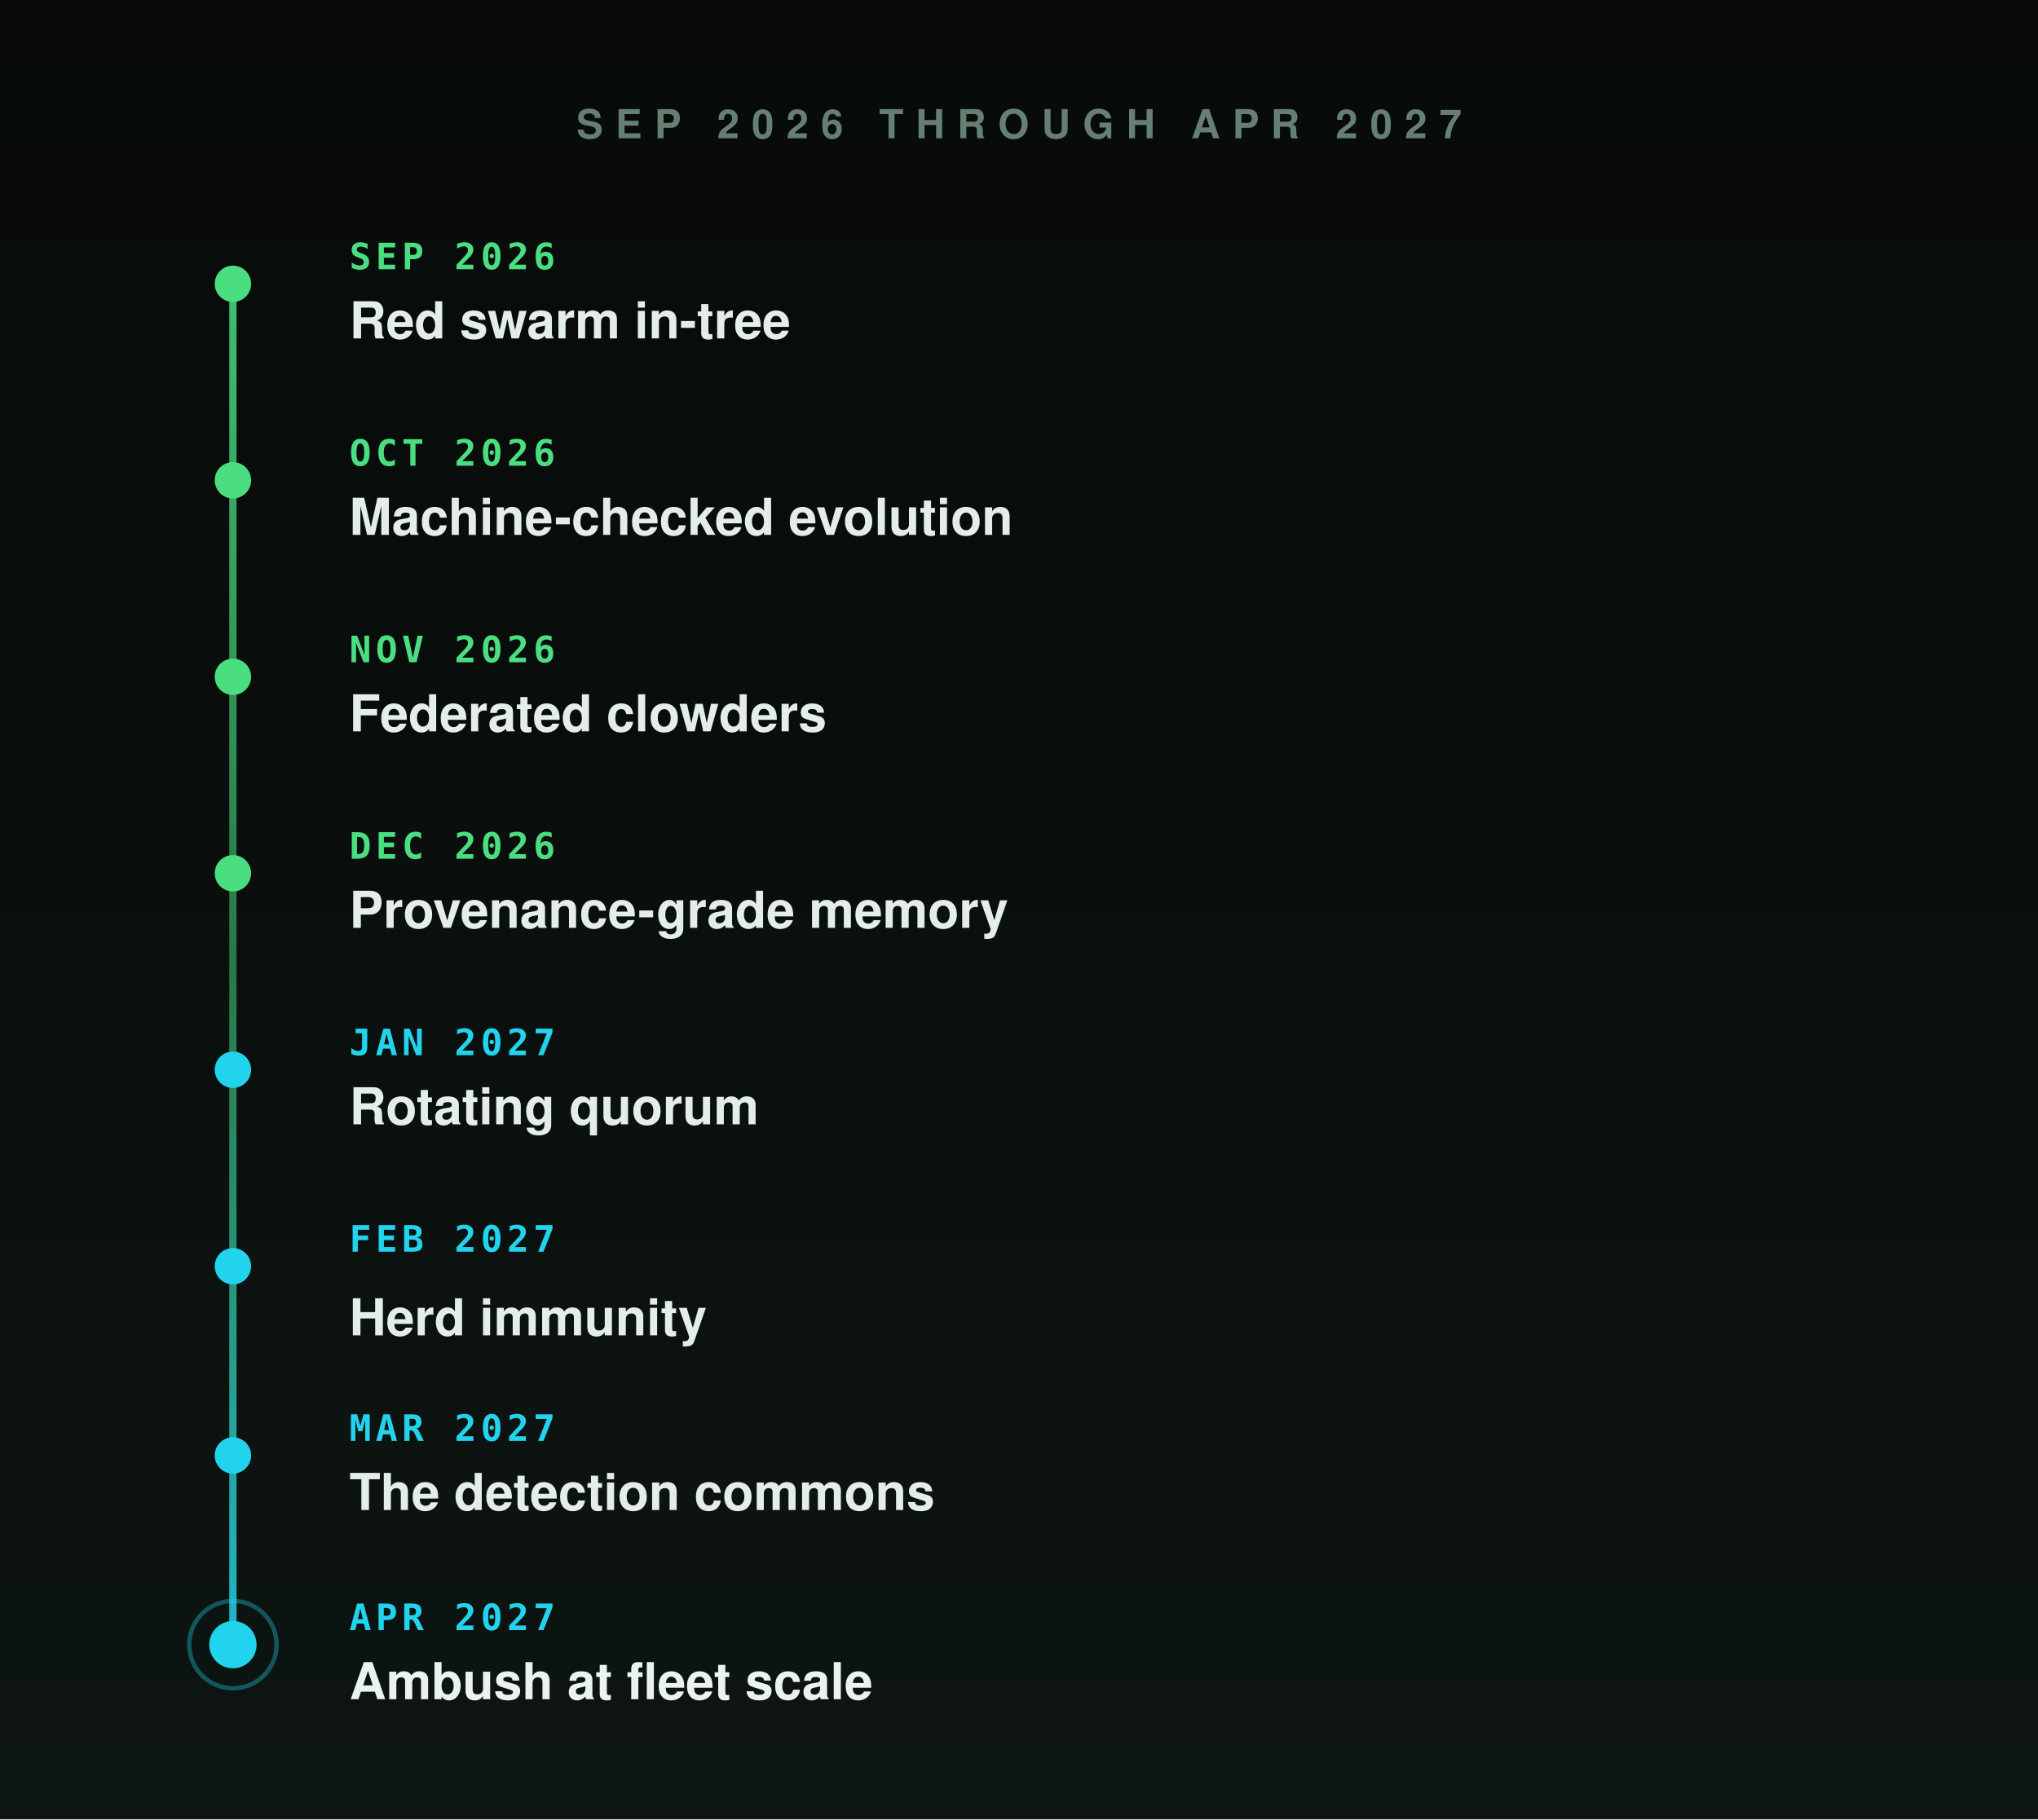
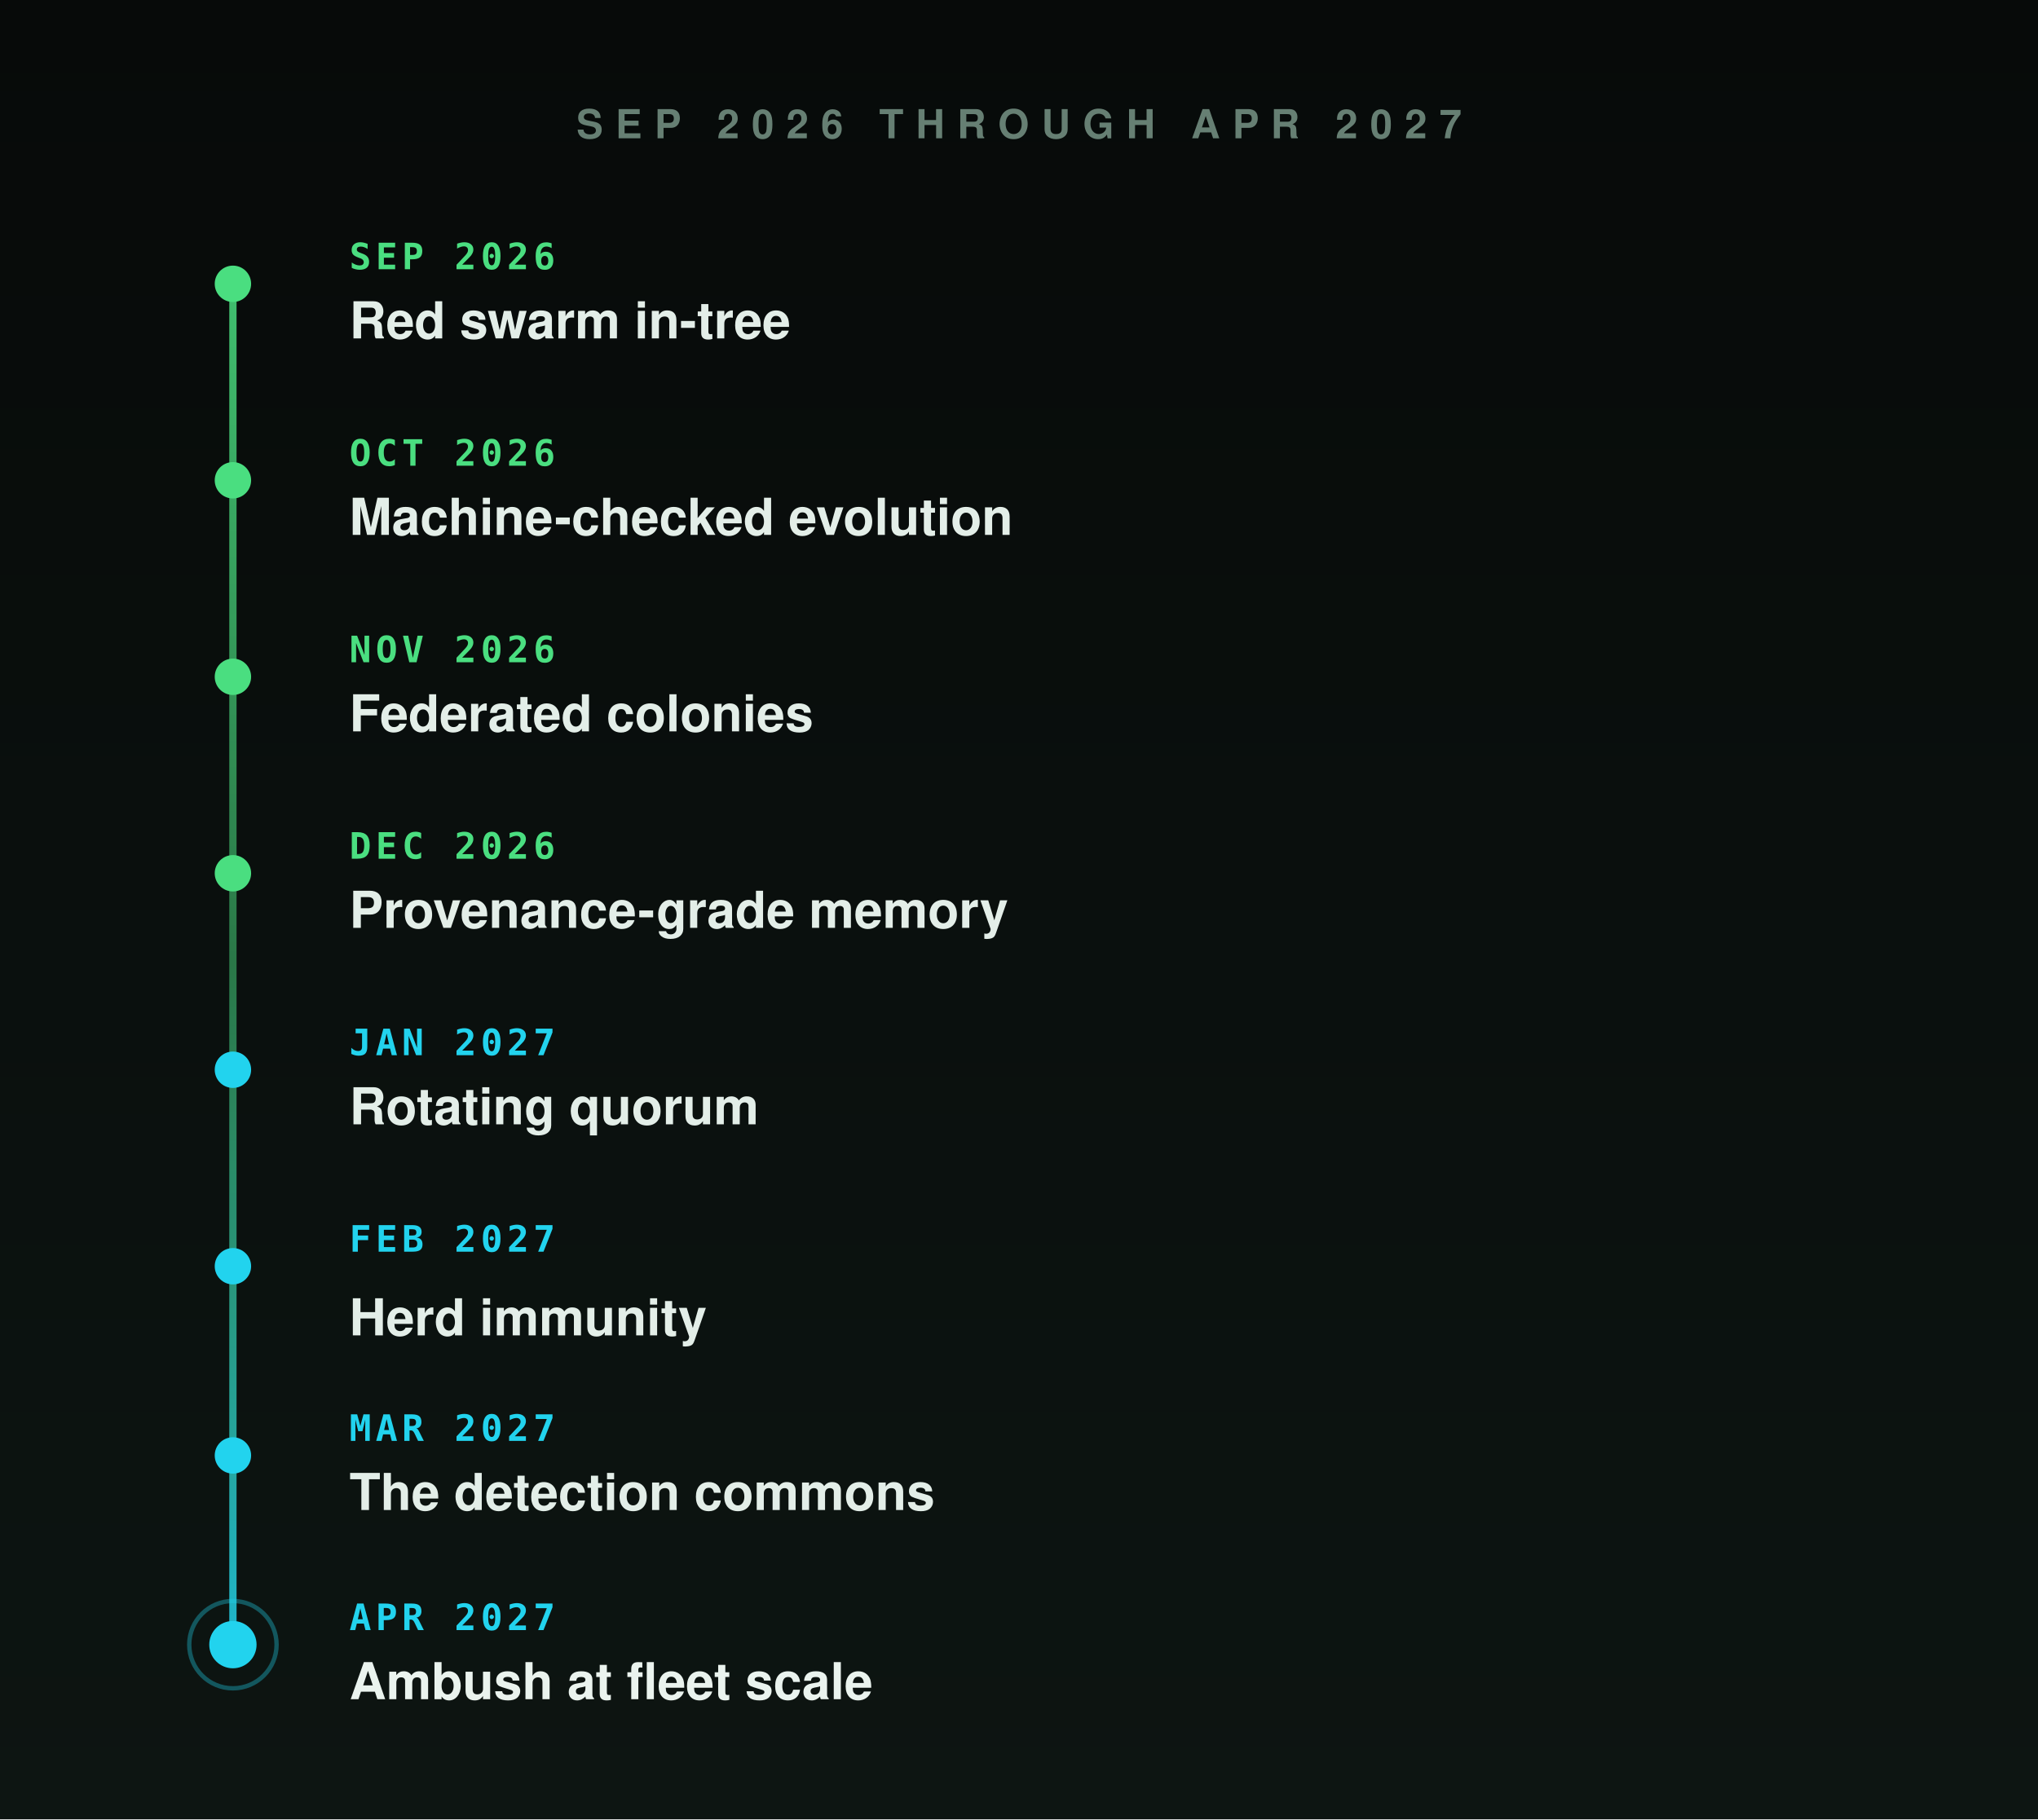
- <svg xmlns="http://www.w3.org/2000/svg" viewBox="0 0 560 500" width="560" height="500" role="img" aria-label="Roadmap from September 2026 to April 2027: red swarm in-tree, machine-checked evolution, federated clowders, provenance-grade memory, rotating quorum, herd immunity, the detection commons, and ambush at fleet scale.">
+ <svg xmlns="http://www.w3.org/2000/svg" viewBox="0 0 560 500" width="560" height="500" role="img" aria-label="Roadmap from September 2026 to April 2027: red swarm in-tree, machine-checked evolution, federated colonies, provenance-grade memory, rotating quorum, herd immunity, the detection commons, and ambush at fleet scale.">
  <defs>
    <linearGradient id="rm-bg" x1="0" y1="0" x2="0" y2="1">
      <stop offset="0" stop-color="#070a09" />
      <stop offset="1" stop-color="#0d1512" />
    </linearGradient>
    <linearGradient id="rm-line" gradientUnits="userSpaceOnUse" x1="64" y1="78" x2="64" y2="452">
      <stop offset="0" stop-color="#4ade80" stop-opacity="0.85" />
      <stop offset="0.5" stop-color="#4ade80" stop-opacity="0.5" />
      <stop offset="1" stop-color="#22d3ee" stop-opacity="0.85" />
    </linearGradient>
  </defs>
  <rect width="560" height="500" fill="url(#rm-bg)" />
  <text x="280" y="38" text-anchor="middle" font-family="-apple-system, 'Segoe UI', Helvetica, Arial, sans-serif" font-size="11" font-weight="600" letter-spacing="3.4" fill="#7f9c8d" fill-opacity="0.8">SEP 2026 THROUGH APR 2027</text>
  <path d="M64 78 V452" stroke="url(#rm-line)" stroke-width="2" />
  <g font-family="-apple-system, 'Segoe UI', Helvetica, Arial, sans-serif" font-size="14" font-weight="600" fill="#e3eee8">
    <circle cx="64" cy="78" r="5" fill="#4ade80" />
    <text x="96" y="74" font-family="ui-monospace, SFMono-Regular, Menlo, monospace" font-size="10" letter-spacing="1.2" fill="#4ade80">SEP 2026</text>
    <text x="96" y="93">Red swarm in-tree</text>
    <circle cx="64" cy="132" r="5" fill="#4ade80" />
    <text x="96" y="128" font-family="ui-monospace, SFMono-Regular, Menlo, monospace" font-size="10" letter-spacing="1.2" fill="#4ade80">OCT 2026</text>
    <text x="96" y="147">Machine-checked evolution</text>
    <circle cx="64" cy="186" r="5" fill="#4ade80" />
    <text x="96" y="182" font-family="ui-monospace, SFMono-Regular, Menlo, monospace" font-size="10" letter-spacing="1.2" fill="#4ade80">NOV 2026</text>
-     <text x="96" y="201">Federated clowders</text>
+     <text x="96" y="201">Federated colonies</text>
    <circle cx="64" cy="240" r="5" fill="#4ade80" />
    <text x="96" y="236" font-family="ui-monospace, SFMono-Regular, Menlo, monospace" font-size="10" letter-spacing="1.2" fill="#4ade80">DEC 2026</text>
    <text x="96" y="255">Provenance-grade memory</text>
    <circle cx="64" cy="294" r="5" fill="#22d3ee" />
    <text x="96" y="290" font-family="ui-monospace, SFMono-Regular, Menlo, monospace" font-size="10" letter-spacing="1.2" fill="#22d3ee">JAN 2027</text>
    <text x="96" y="309">Rotating quorum</text>
    <circle cx="64" cy="348" r="5" fill="#22d3ee" />
    <text x="96" y="344" font-family="ui-monospace, SFMono-Regular, Menlo, monospace" font-size="10" letter-spacing="1.2" fill="#22d3ee">FEB 2027</text>
    <text x="96" y="367">Herd immunity</text>
    <circle cx="64" cy="400" r="5" fill="#22d3ee" />
    <text x="96" y="396" font-family="ui-monospace, SFMono-Regular, Menlo, monospace" font-size="10" letter-spacing="1.2" fill="#22d3ee">MAR 2027</text>
    <text x="96" y="415">The detection commons</text>
    <circle cx="64" cy="452" r="6.5" fill="#22d3ee" />
    <circle cx="64" cy="452" r="12" fill="none" stroke="#22d3ee" stroke-opacity="0.35" stroke-width="1.2" />
    <text x="96" y="448" font-family="ui-monospace, SFMono-Regular, Menlo, monospace" font-size="10" letter-spacing="1.2" fill="#22d3ee">APR 2027</text>
    <text x="96" y="467" font-weight="700" fill="#eaf3ee">Ambush at fleet scale</text>
  </g>
</svg>
